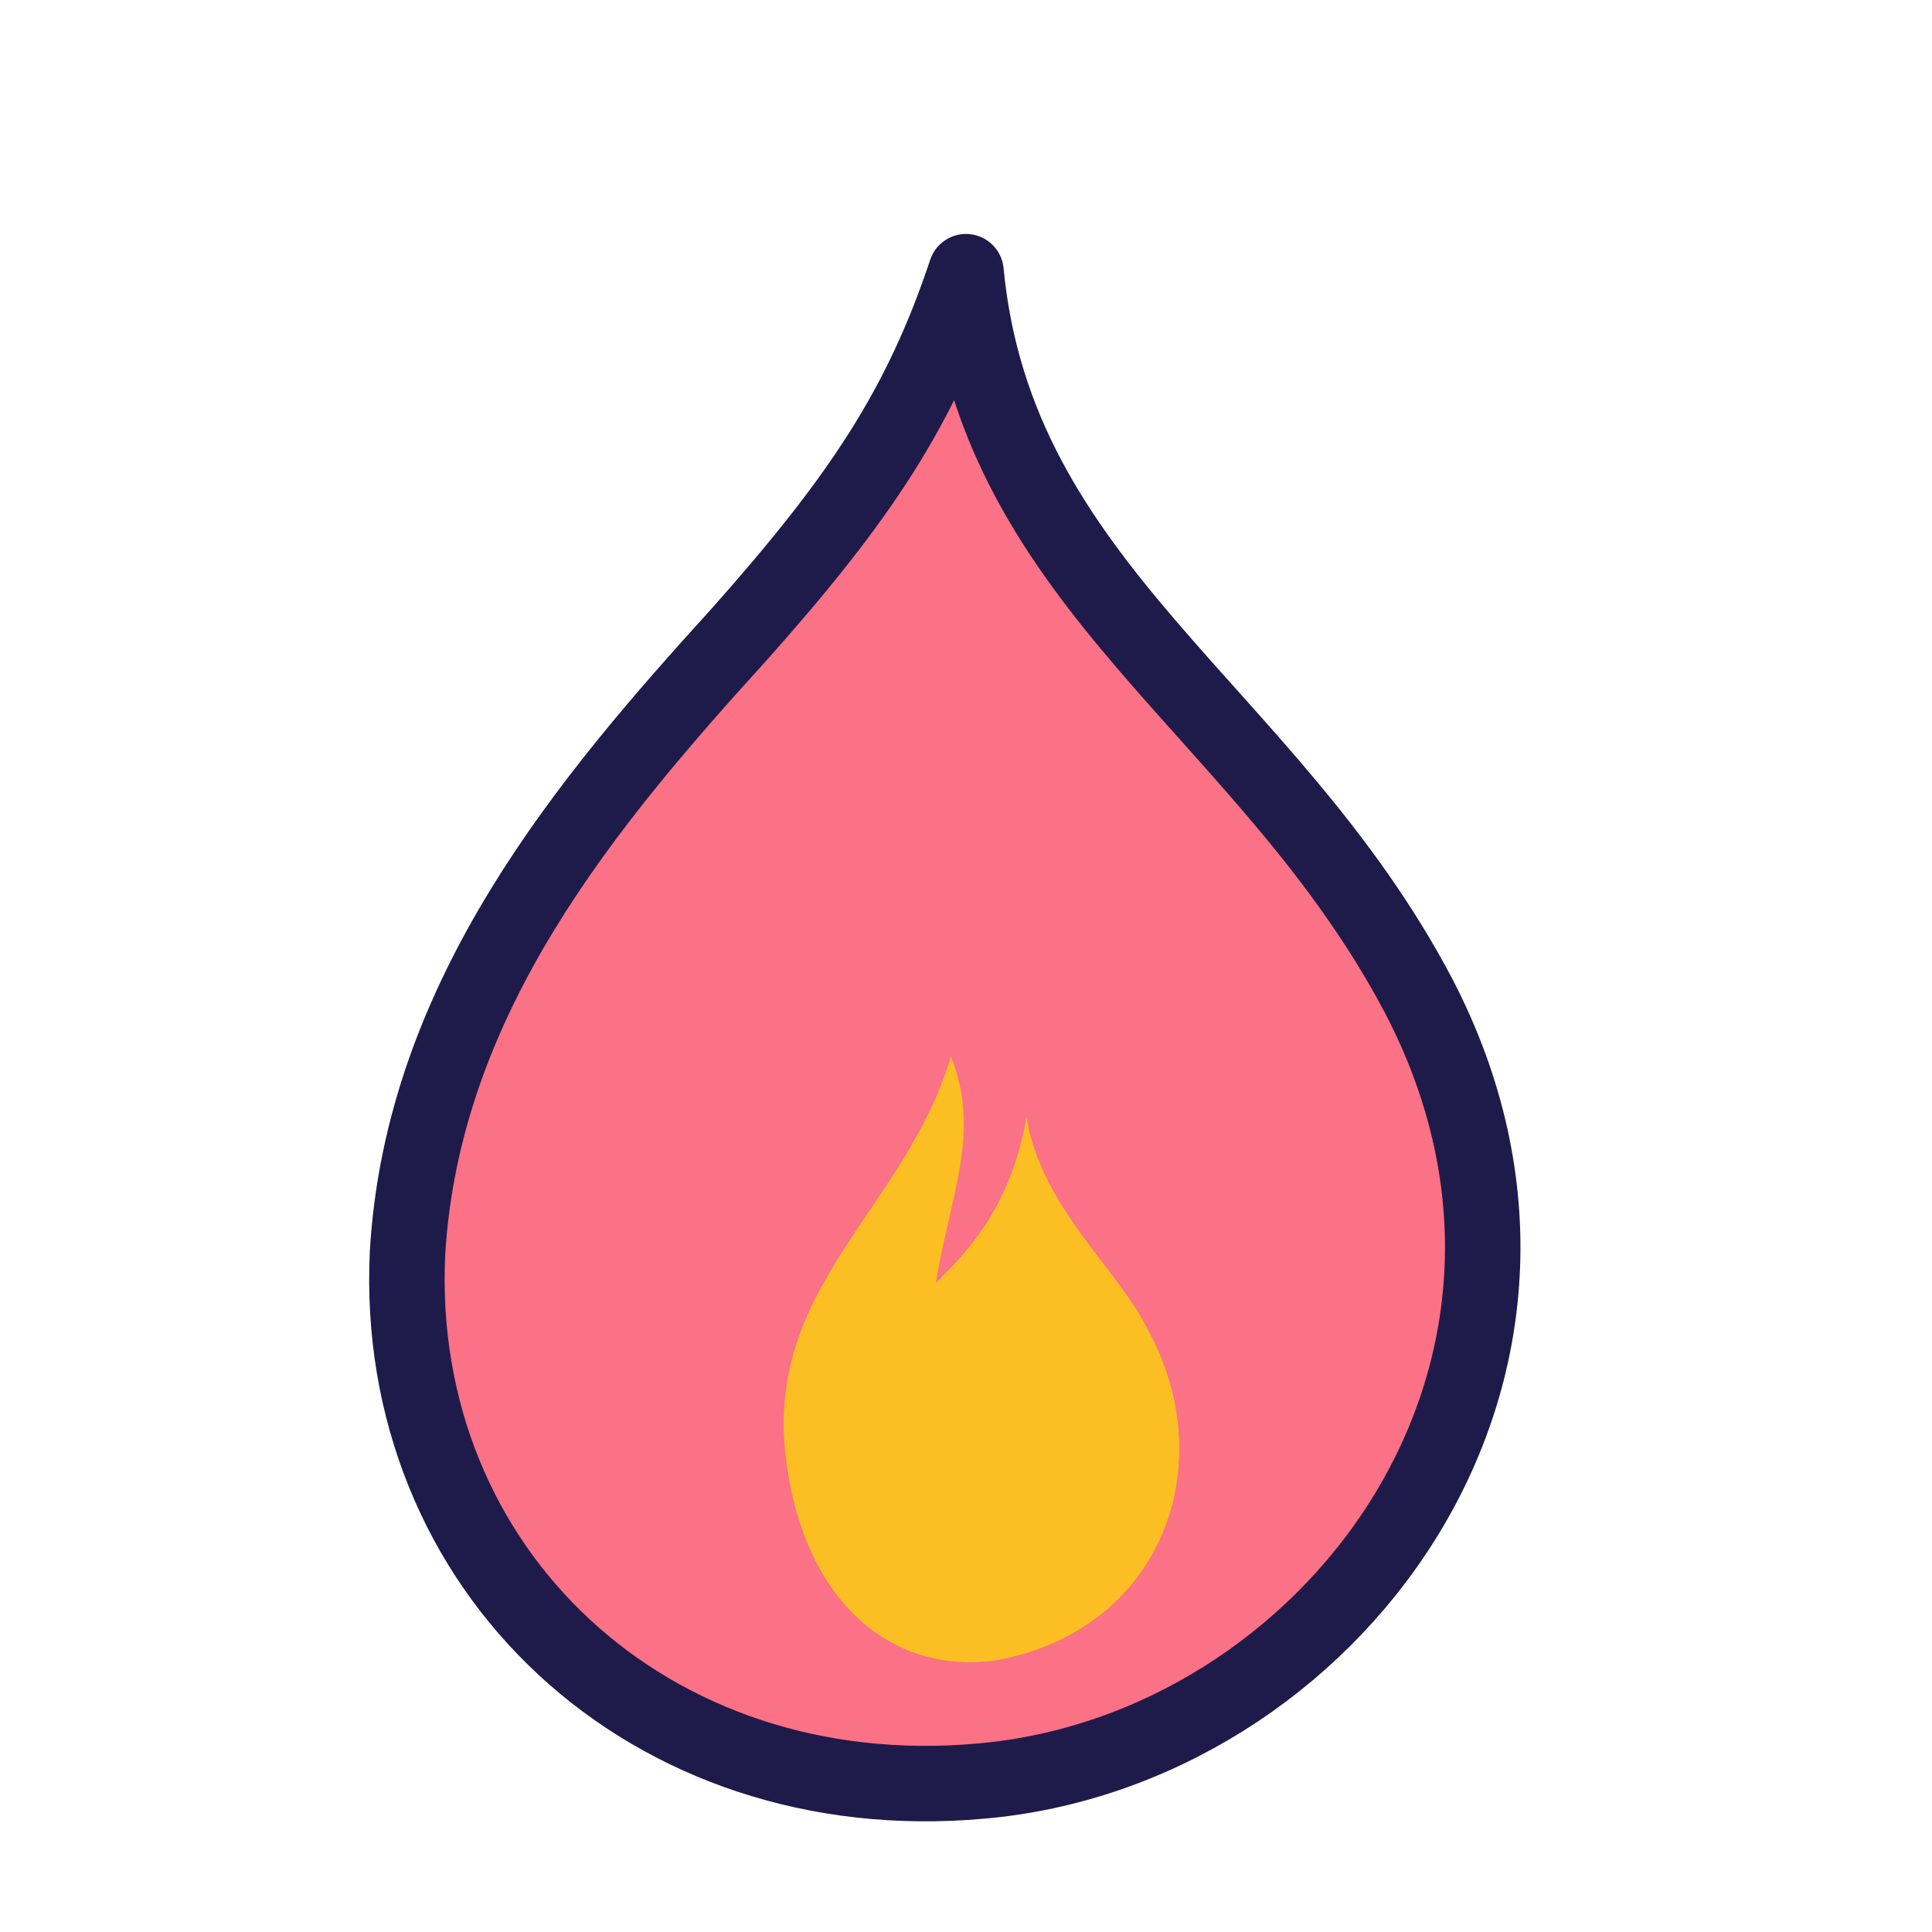
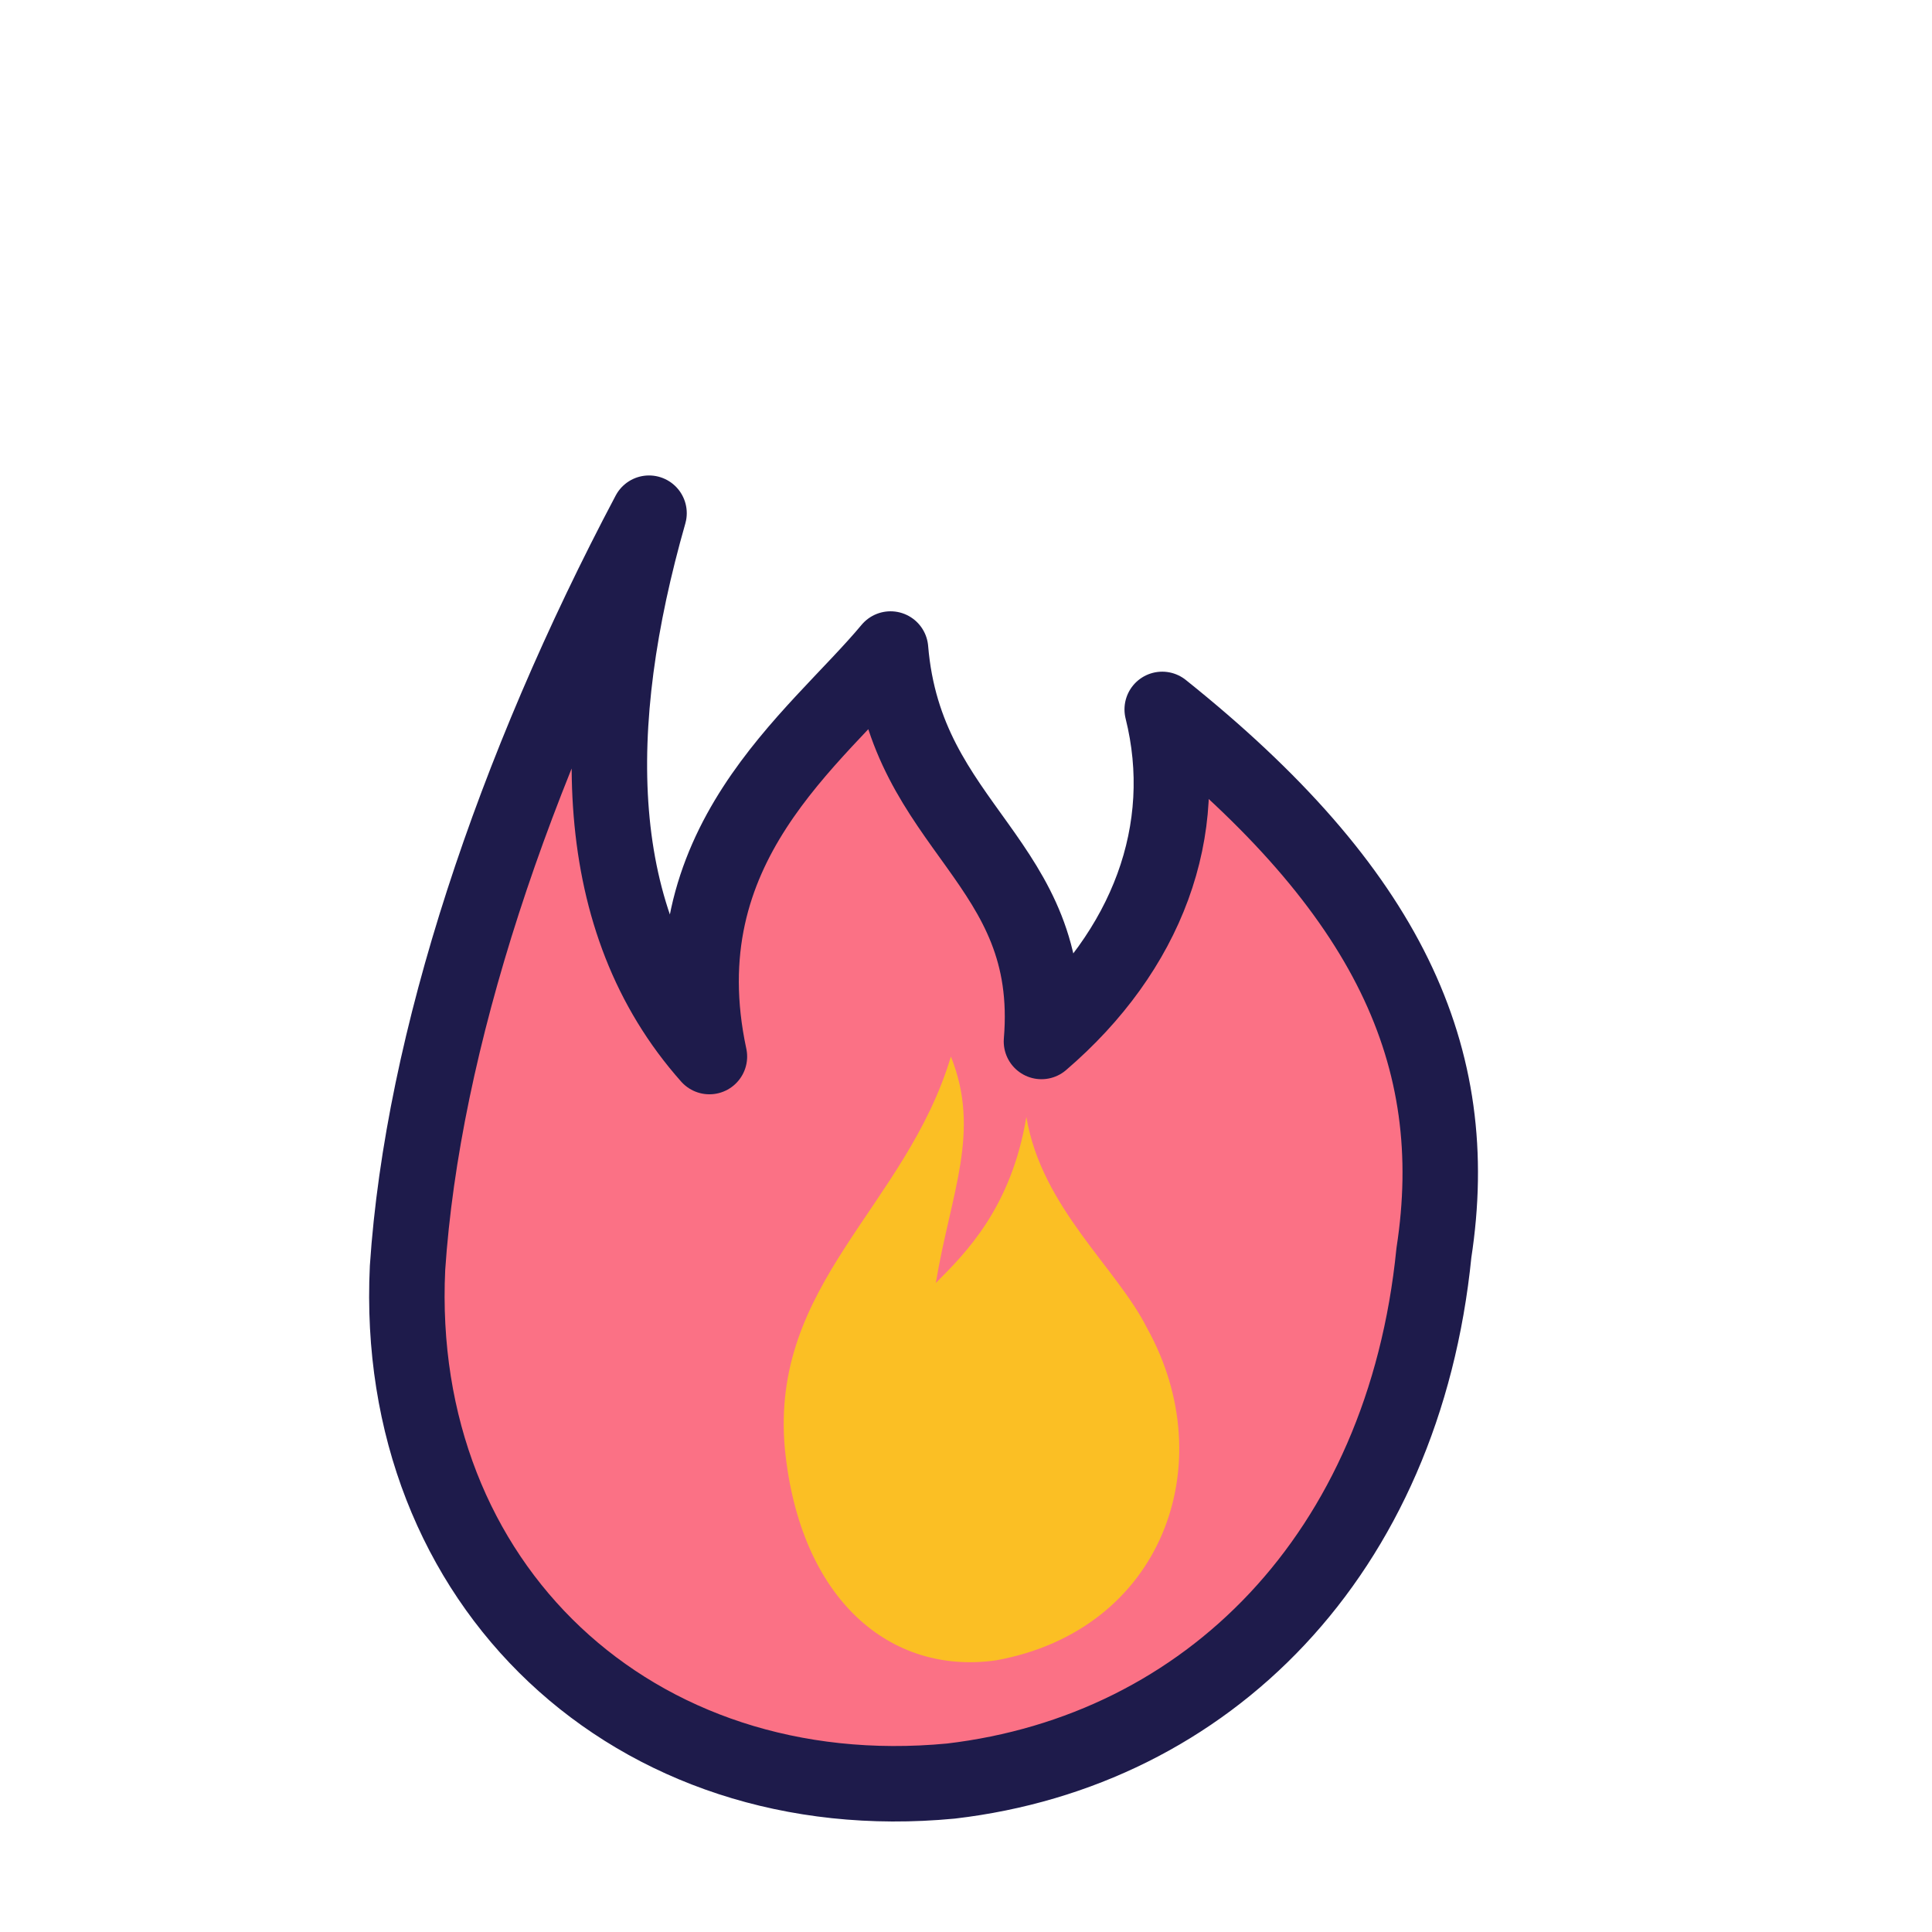
<svg xmlns="http://www.w3.org/2000/svg" width="128" height="128" viewBox="0 0 128 128">
-   <path d="M 64,18 C 66,39 84,47 94,66 C 107,91 88,116 65,118 C 43,120 26,104 27,83 C 28,66 39,53 49,42 C 57,33 61,27 64,18 Z" fill="#FB7185" stroke="#1E1B4B" stroke-width="5" stroke-linecap="round" stroke-linejoin="round" />
+   <path d="M 43,34 C 39,48 39,61 47,70 C 44,56 54,49 59,43 C 60,55 70,57 69,69 C 76,63 79,55 77,47 C 92,59 97,70 95,83 C 93,103 80,116 63,118 C 42,120 26,105 27,84 C 28,69 34,51 43,34 Z" fill="#FB7185" stroke="#1E1B4B" stroke-width="5" stroke-linecap="round" stroke-linejoin="round" />
  <path d="M 63,70 C 60,80 51,85 52,96 C 53,106 59,111 66,110 C 77,108 81,97 76,88 C 74,84 69,80 68,74 C 67,80 64,83 62,85 C 63,79 65,75 63,70 Z" fill="#FBBF24" />
</svg>
